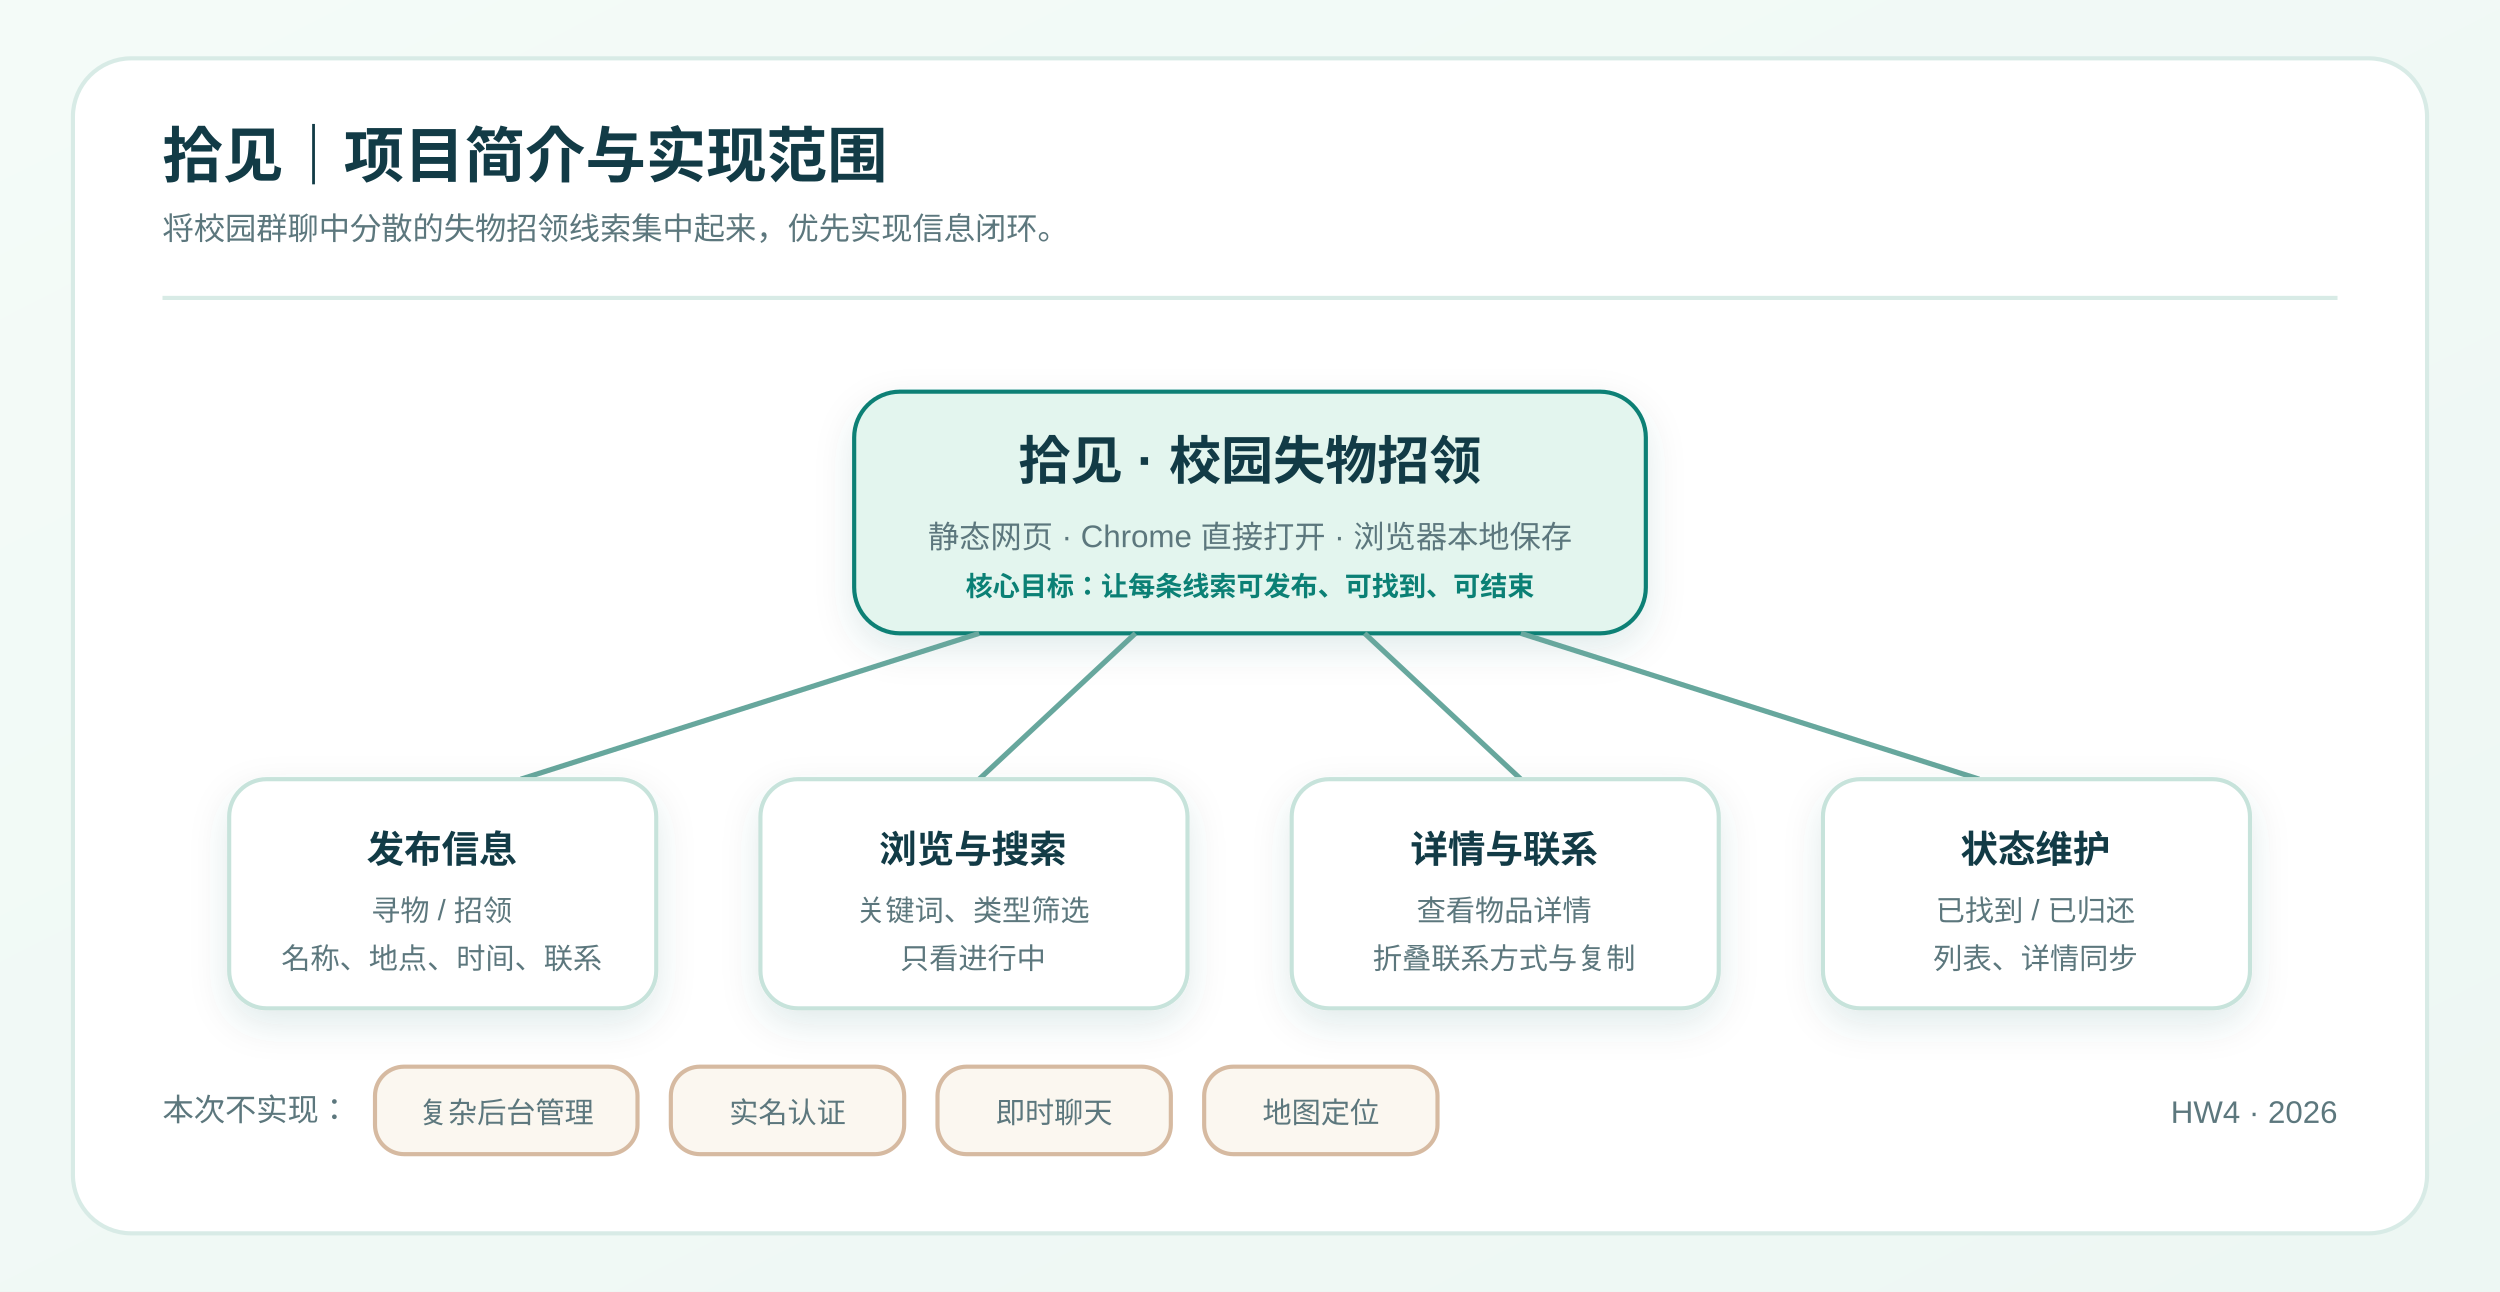
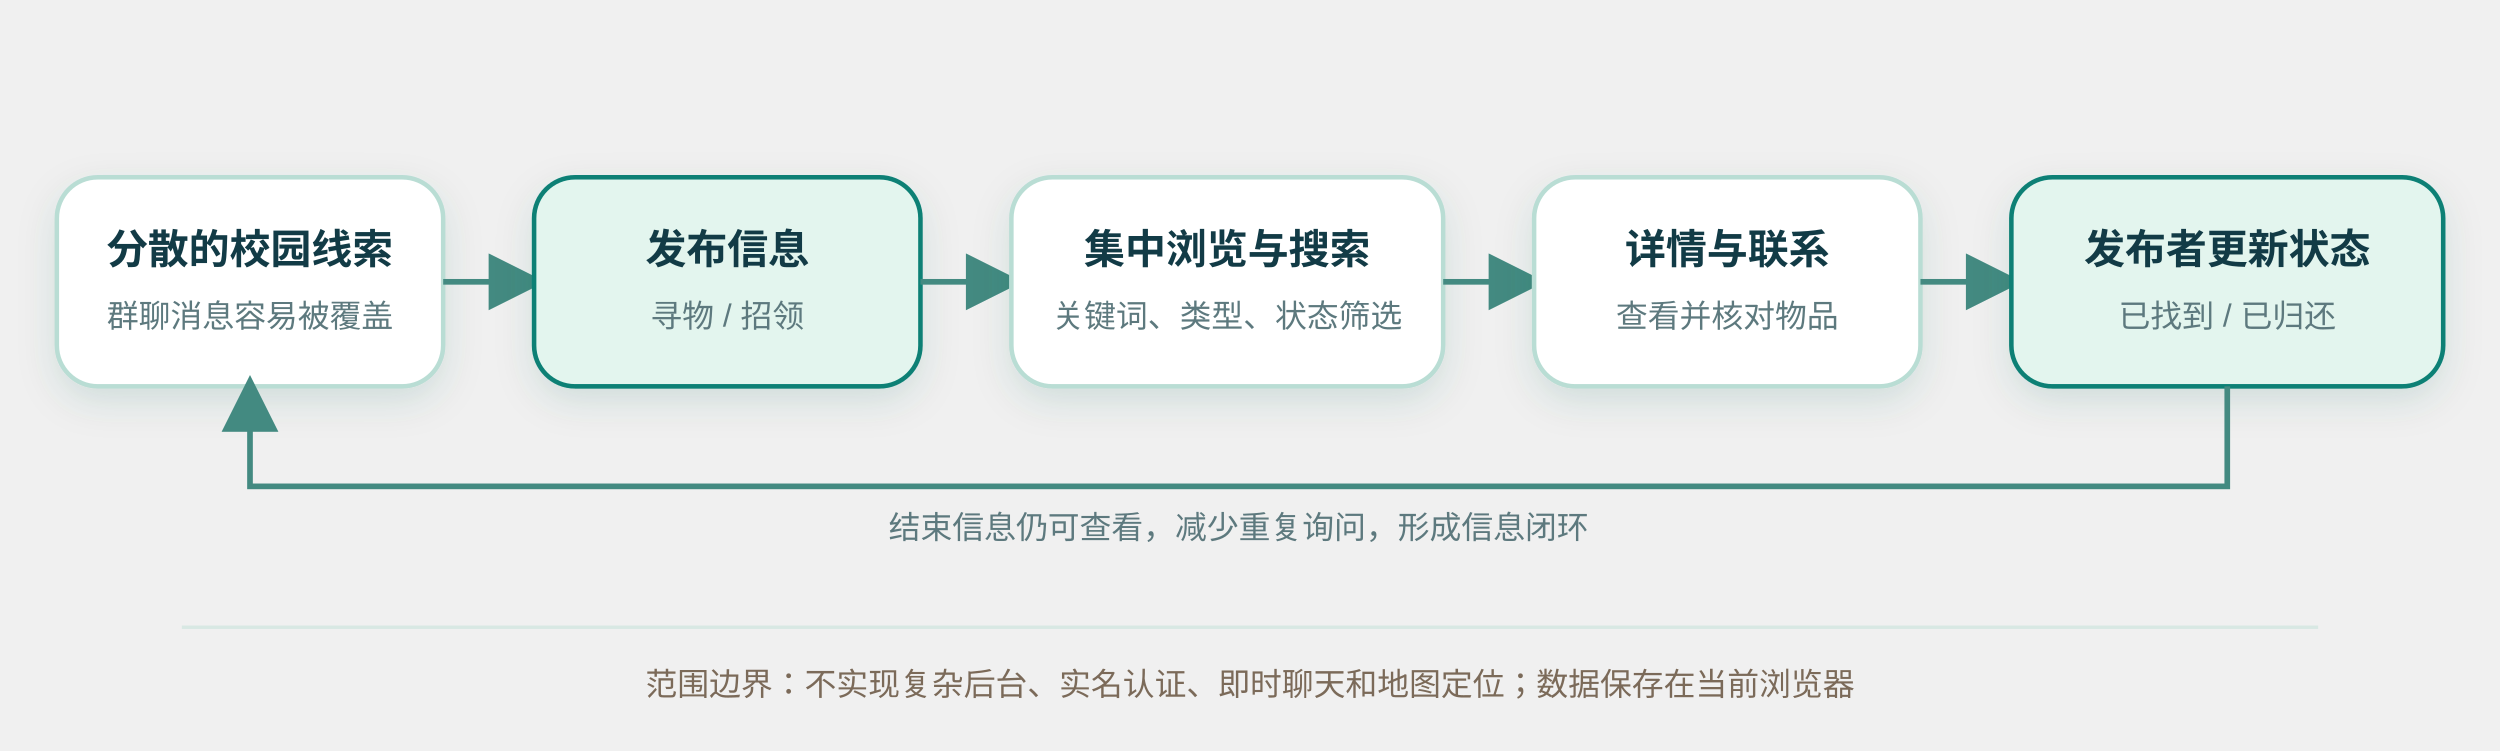
- <svg xmlns="http://www.w3.org/2000/svg" width="1200" height="620" viewBox="0 0 1200 620" role="img" aria-labelledby="title desc">
+ <svg xmlns="http://www.w3.org/2000/svg" width="1100" height="330" viewBox="0 0 1100 330" role="img" aria-labelledby="title desc">
  <defs>
-     <linearGradient id="bg" x1="0" y1="0" x2="1" y2="1">
-       <stop stop-color="#f4fbf8" />
-       <stop offset="1" stop-color="#edf7f3" />
-     </linearGradient>
    <filter id="shadow" x="-20%" y="-20%" width="140%" height="150%">
-       <feDropShadow dx="0" dy="7" stdDeviation="9" flood-color="#0f5d57" flood-opacity=".12" />
+       <feDropShadow dx="0" dy="6" stdDeviation="8" flood-color="#0f5d57" flood-opacity=".13" />
    </filter>
+     <marker id="arrow" markerWidth="10" markerHeight="10" refX="8" refY="5" orient="auto">
+       <path d="M0 0 10 5 0 10Z" fill="#438a81" />
+     </marker>
    <style>
-       text { font-family: "Microsoft YaHei", "PingFang SC", Arial, sans-serif; fill: #123b46; }
-       .title { font-size: 29px; font-weight: 700; }
-       .sub { font-size: 15px; fill: #5c777d; }
-       .card { fill: #fff; stroke: #c7e3db; stroke-width: 2; filter: url(#shadow); }
-       .core { fill: #e3f5ee; stroke: #0b8075; stroke-width: 2; filter: url(#shadow); }
-       .exclude { fill: #fbf7f0; stroke: #d6baa1; stroke-width: 2; }
-       .name { font-size: 18px; font-weight: 700; }
-       .detail { font-size: 14px; fill: #5c777d; }
-       .tag { font-size: 13px; font-weight: 700; fill: #0b8075; }
-       .line { stroke: #67a79d; stroke-width: 2.5; fill: none; }
+       text { font-family:"Microsoft YaHei","PingFang SC",Arial,sans-serif; fill:#123b46 }
+       .node { fill:#fff; stroke:#b9ddd4; stroke-width:2; filter:url(#shadow) }
+       .main { fill:#e3f5ee; stroke:#0b8075 }
+       .label { font-size:18px; font-weight:700 }
+       .sub { font-size:14px; fill:#5d797e }
+       .flow { fill:none; stroke:#438a81; stroke-width:2.5; marker-end:url(#arrow) }
+       .scope { font-size:14px; fill:#7b6a59 }
    </style>
  </defs>
-   <rect width="1200" height="620" fill="url(#bg)" />
-   <rect x="35" y="28" width="1130" height="564" rx="28" fill="#fff" stroke="#d8ebe6" stroke-width="2" />
-   <text x="78" y="85" class="title">拾见｜项目简介与实现范围</text>
-   <text x="78" y="115" class="sub">将校园群聊中分散的失物招领线索集中起来，优先实现信息闭环。</text>
-   <line x1="78" y1="143" x2="1122" y2="143" stroke="#d8ebe6" stroke-width="2" />
-   <rect x="410" y="188" width="380" height="116" rx="22" class="core" />
-   <text x="600" y="230" text-anchor="middle" font-size="25" font-weight="700">拾见 · 校园失物招领</text>
-   <text x="600" y="263" text-anchor="middle" class="sub">静态网页 · Chrome 直接打开 · 浏览器本地保存</text>
-   <text x="600" y="286" text-anchor="middle" class="tag">核心目标：让每条线索可发布、可找到、可结束</text>
-   <path class="line" d="M470 304 L250 374 M545 304 L470 374 M655 304 L730 374 M730 304 L950 374" />
-   <rect x="110" y="374" width="205" height="110" rx="18" class="card" />
-   <text x="212" y="414" text-anchor="middle" class="name">发布信息</text>
-   <text x="212" y="442" text-anchor="middle" class="detail">寻物 / 招领</text>
-   <text x="212" y="465" text-anchor="middle" class="detail">名称、地点、时间、联系</text>
-   <rect x="365" y="374" width="205" height="110" rx="18" class="card" />
-   <text x="467" y="414" text-anchor="middle" class="name">浏览与搜索</text>
-   <text x="467" y="442" text-anchor="middle" class="detail">关键词、类型筛选</text>
-   <text x="467" y="465" text-anchor="middle" class="detail">只看进行中</text>
-   <rect x="620" y="374" width="205" height="110" rx="18" class="card" />
-   <text x="722" y="414" text-anchor="middle" class="name">详情与联系</text>
-   <text x="722" y="442" text-anchor="middle" class="detail">查看物品详情</text>
-   <text x="722" y="465" text-anchor="middle" class="detail">折叠联系方式与复制</text>
-   <rect x="875" y="374" width="205" height="110" rx="18" class="card" />
-   <text x="977" y="414" text-anchor="middle" class="name">状态维护</text>
-   <text x="977" y="442" text-anchor="middle" class="detail">已找到 / 已归还</text>
-   <text x="977" y="465" text-anchor="middle" class="detail">列表、详情同步</text>
-   <text x="78" y="538" class="sub">本次不实现：</text>
-   <rect x="180" y="512" width="126" height="42" rx="14" class="exclude" />
-   <text x="243" y="539" text-anchor="middle" class="detail">复杂后台管理</text>
-   <rect x="322" y="512" width="112" height="42" rx="14" class="exclude" />
-   <text x="378" y="539" text-anchor="middle" class="detail">实名认证</text>
-   <rect x="450" y="512" width="112" height="42" rx="14" class="exclude" />
-   <text x="506" y="539" text-anchor="middle" class="detail">即时聊天</text>
-   <rect x="578" y="512" width="112" height="42" rx="14" class="exclude" />
-   <text x="634" y="539" text-anchor="middle" class="detail">地图定位</text>
-   <text x="1122" y="539" text-anchor="end" class="sub">HW4 · 2026</text>
+   <rect class="node" x="25" y="78" width="170" height="92" rx="18" />
+   <text x="110" y="116" text-anchor="middle" class="label">分散的校园线索</text>
+   <text x="110" y="144" text-anchor="middle" class="sub">群聊消息容易被覆盖</text>
+   <path class="flow" d="M195 124H235" />
+   <rect class="node main" x="235" y="78" width="170" height="92" rx="18" />
+   <text x="320" y="116" text-anchor="middle" class="label">发布信息</text>
+   <text x="320" y="144" text-anchor="middle" class="sub">寻物 / 招领</text>
+   <path class="flow" d="M405 124H445" />
+   <rect class="node" x="445" y="78" width="190" height="92" rx="18" />
+   <text x="540" y="116" text-anchor="middle" class="label">集中浏览与搜索</text>
+   <text x="540" y="144" text-anchor="middle" class="sub">关键词、类型、状态筛选</text>
+   <path class="flow" d="M635 124H675" />
+   <rect class="node" x="675" y="78" width="170" height="92" rx="18" />
+   <text x="760" y="116" text-anchor="middle" class="label">详情与联系</text>
+   <text x="760" y="144" text-anchor="middle" class="sub">查看并核对物品</text>
+   <path class="flow" d="M845 124H885" />
+   <rect class="node main" x="885" y="78" width="190" height="92" rx="18" />
+   <text x="980" y="116" text-anchor="middle" class="label">发布者更新状态</text>
+   <text x="980" y="144" text-anchor="middle" class="sub">已找到 / 已归还</text>
+   <path class="flow" d="M980 170V214H110V170" />
+   <text x="545" y="237" text-anchor="middle" class="sub">结束信息仍可查看，减少重复询问，形成信息闭环</text>
+   <line x1="80" y1="276" x2="1020" y2="276" stroke="#d8e8e3" stroke-width="1.5" />
+   <text x="550" y="306" text-anchor="middle" class="scope">范围边界：不实现复杂后台、实名认证、即时聊天和地图定位；数据保存在当前浏览器</text>
</svg>
